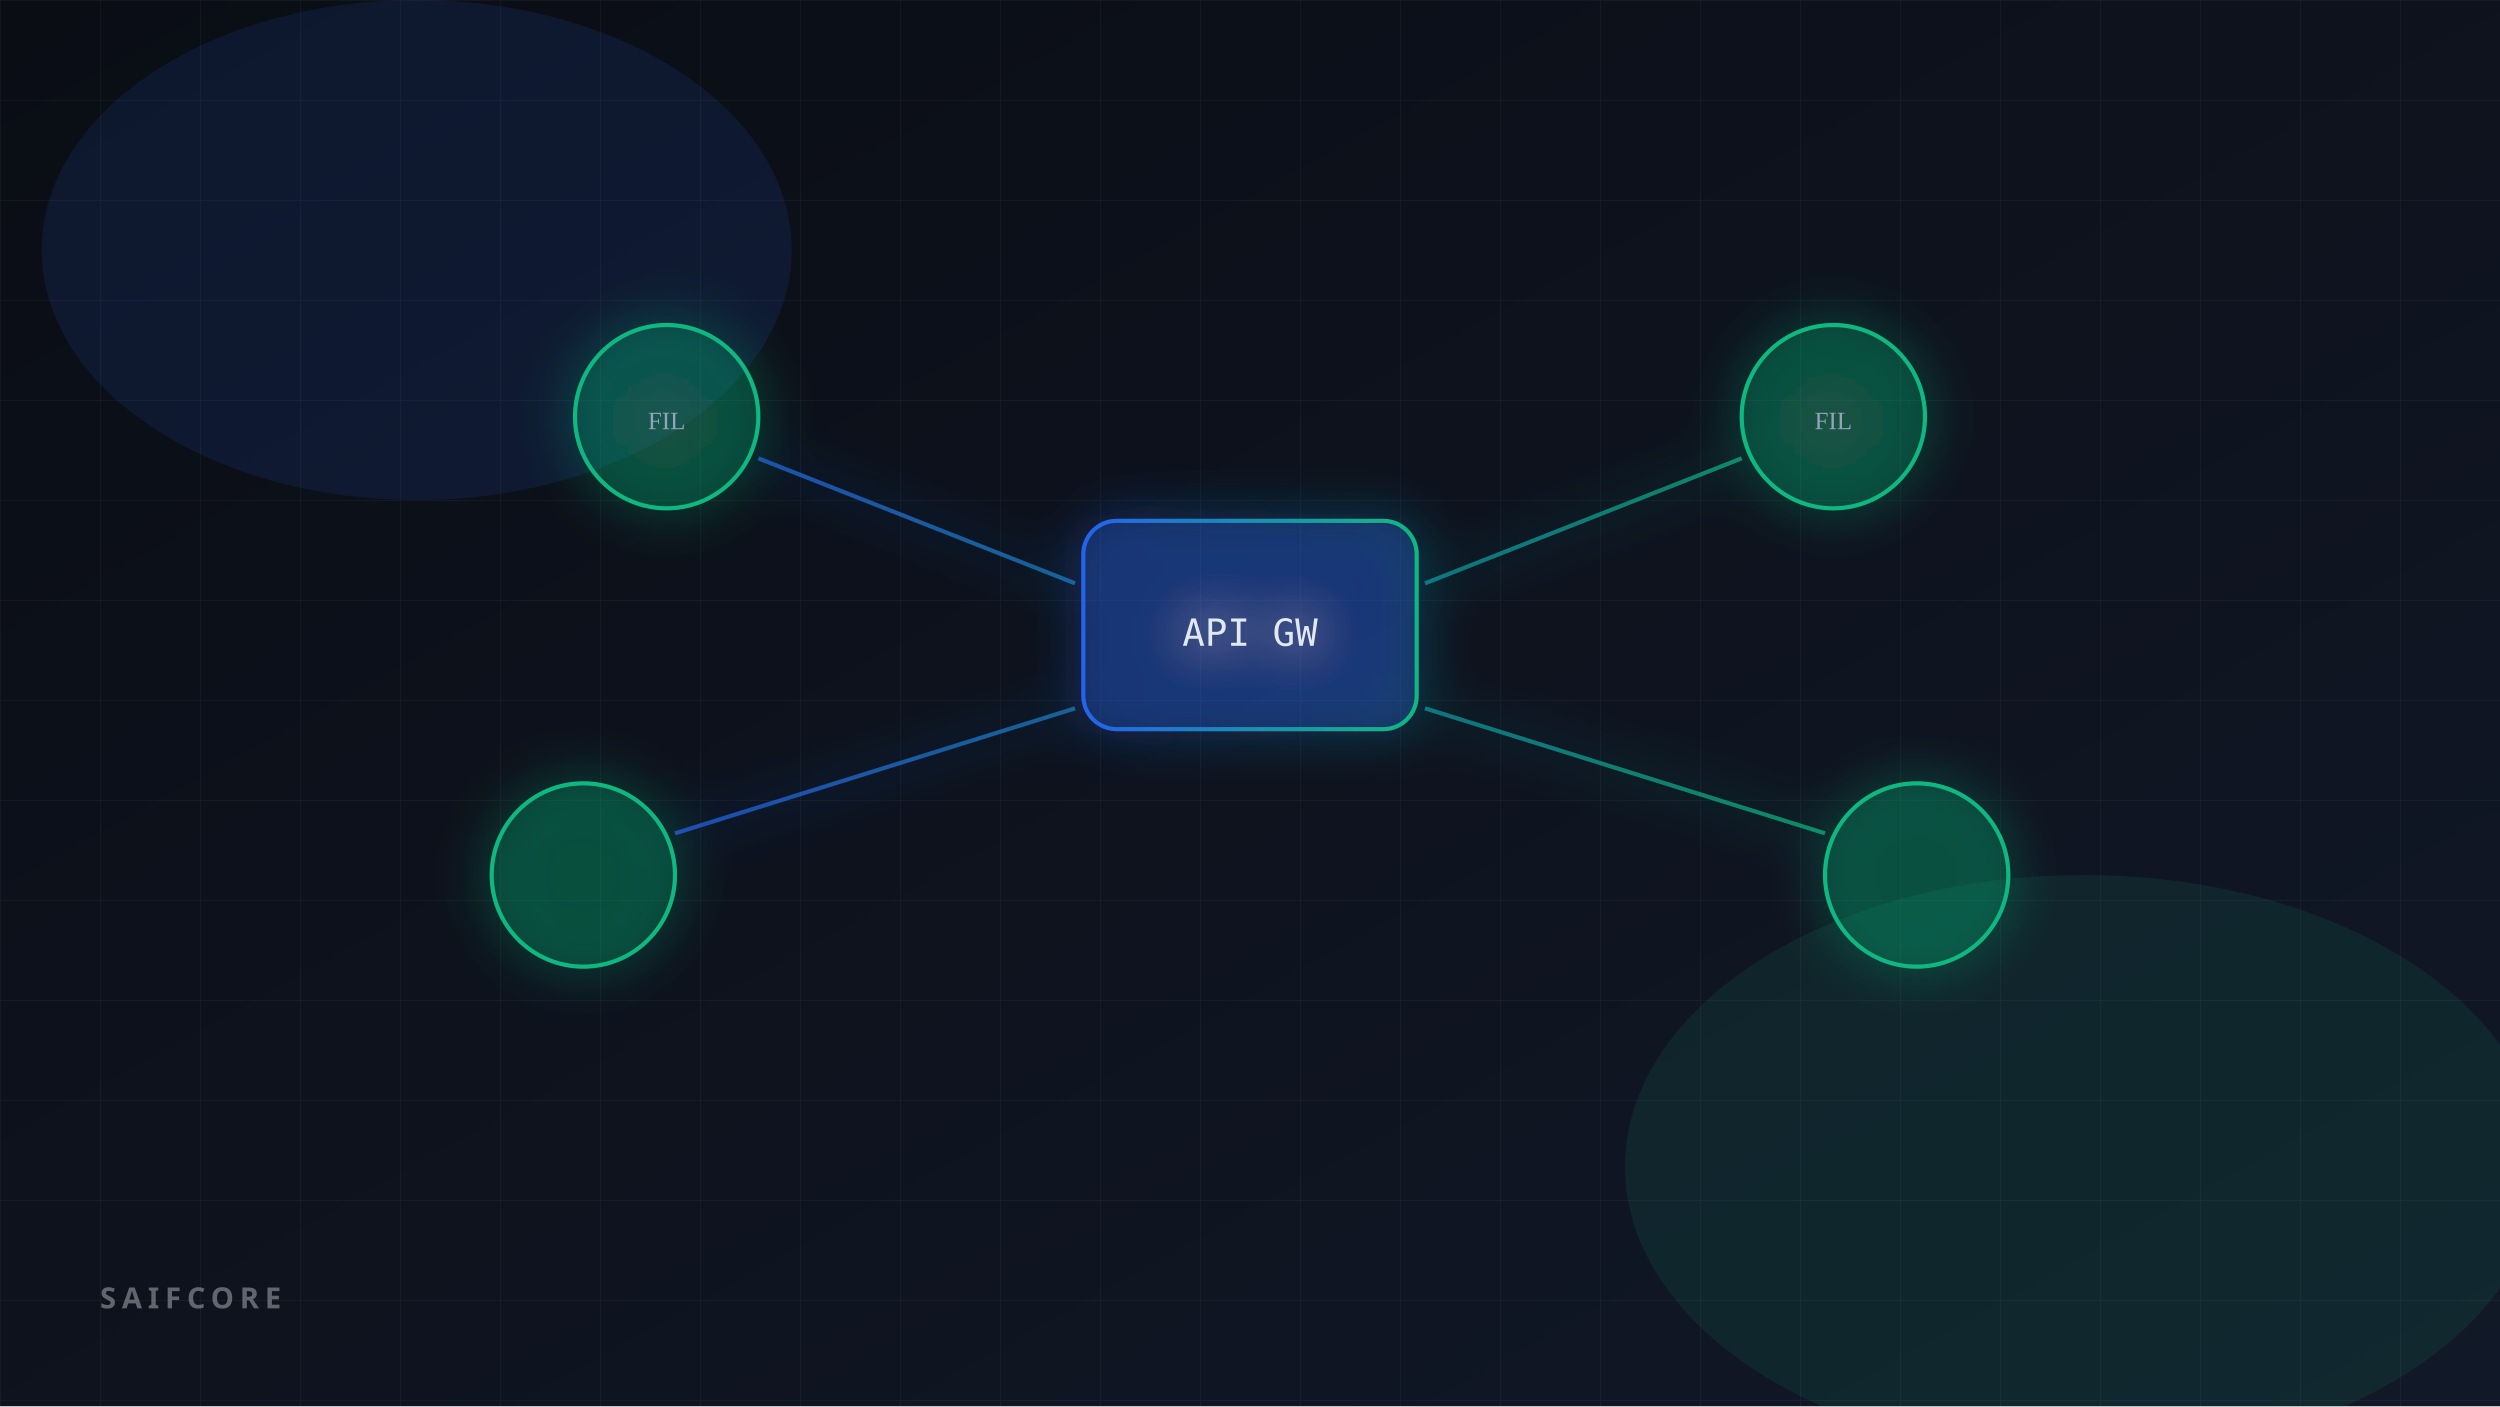
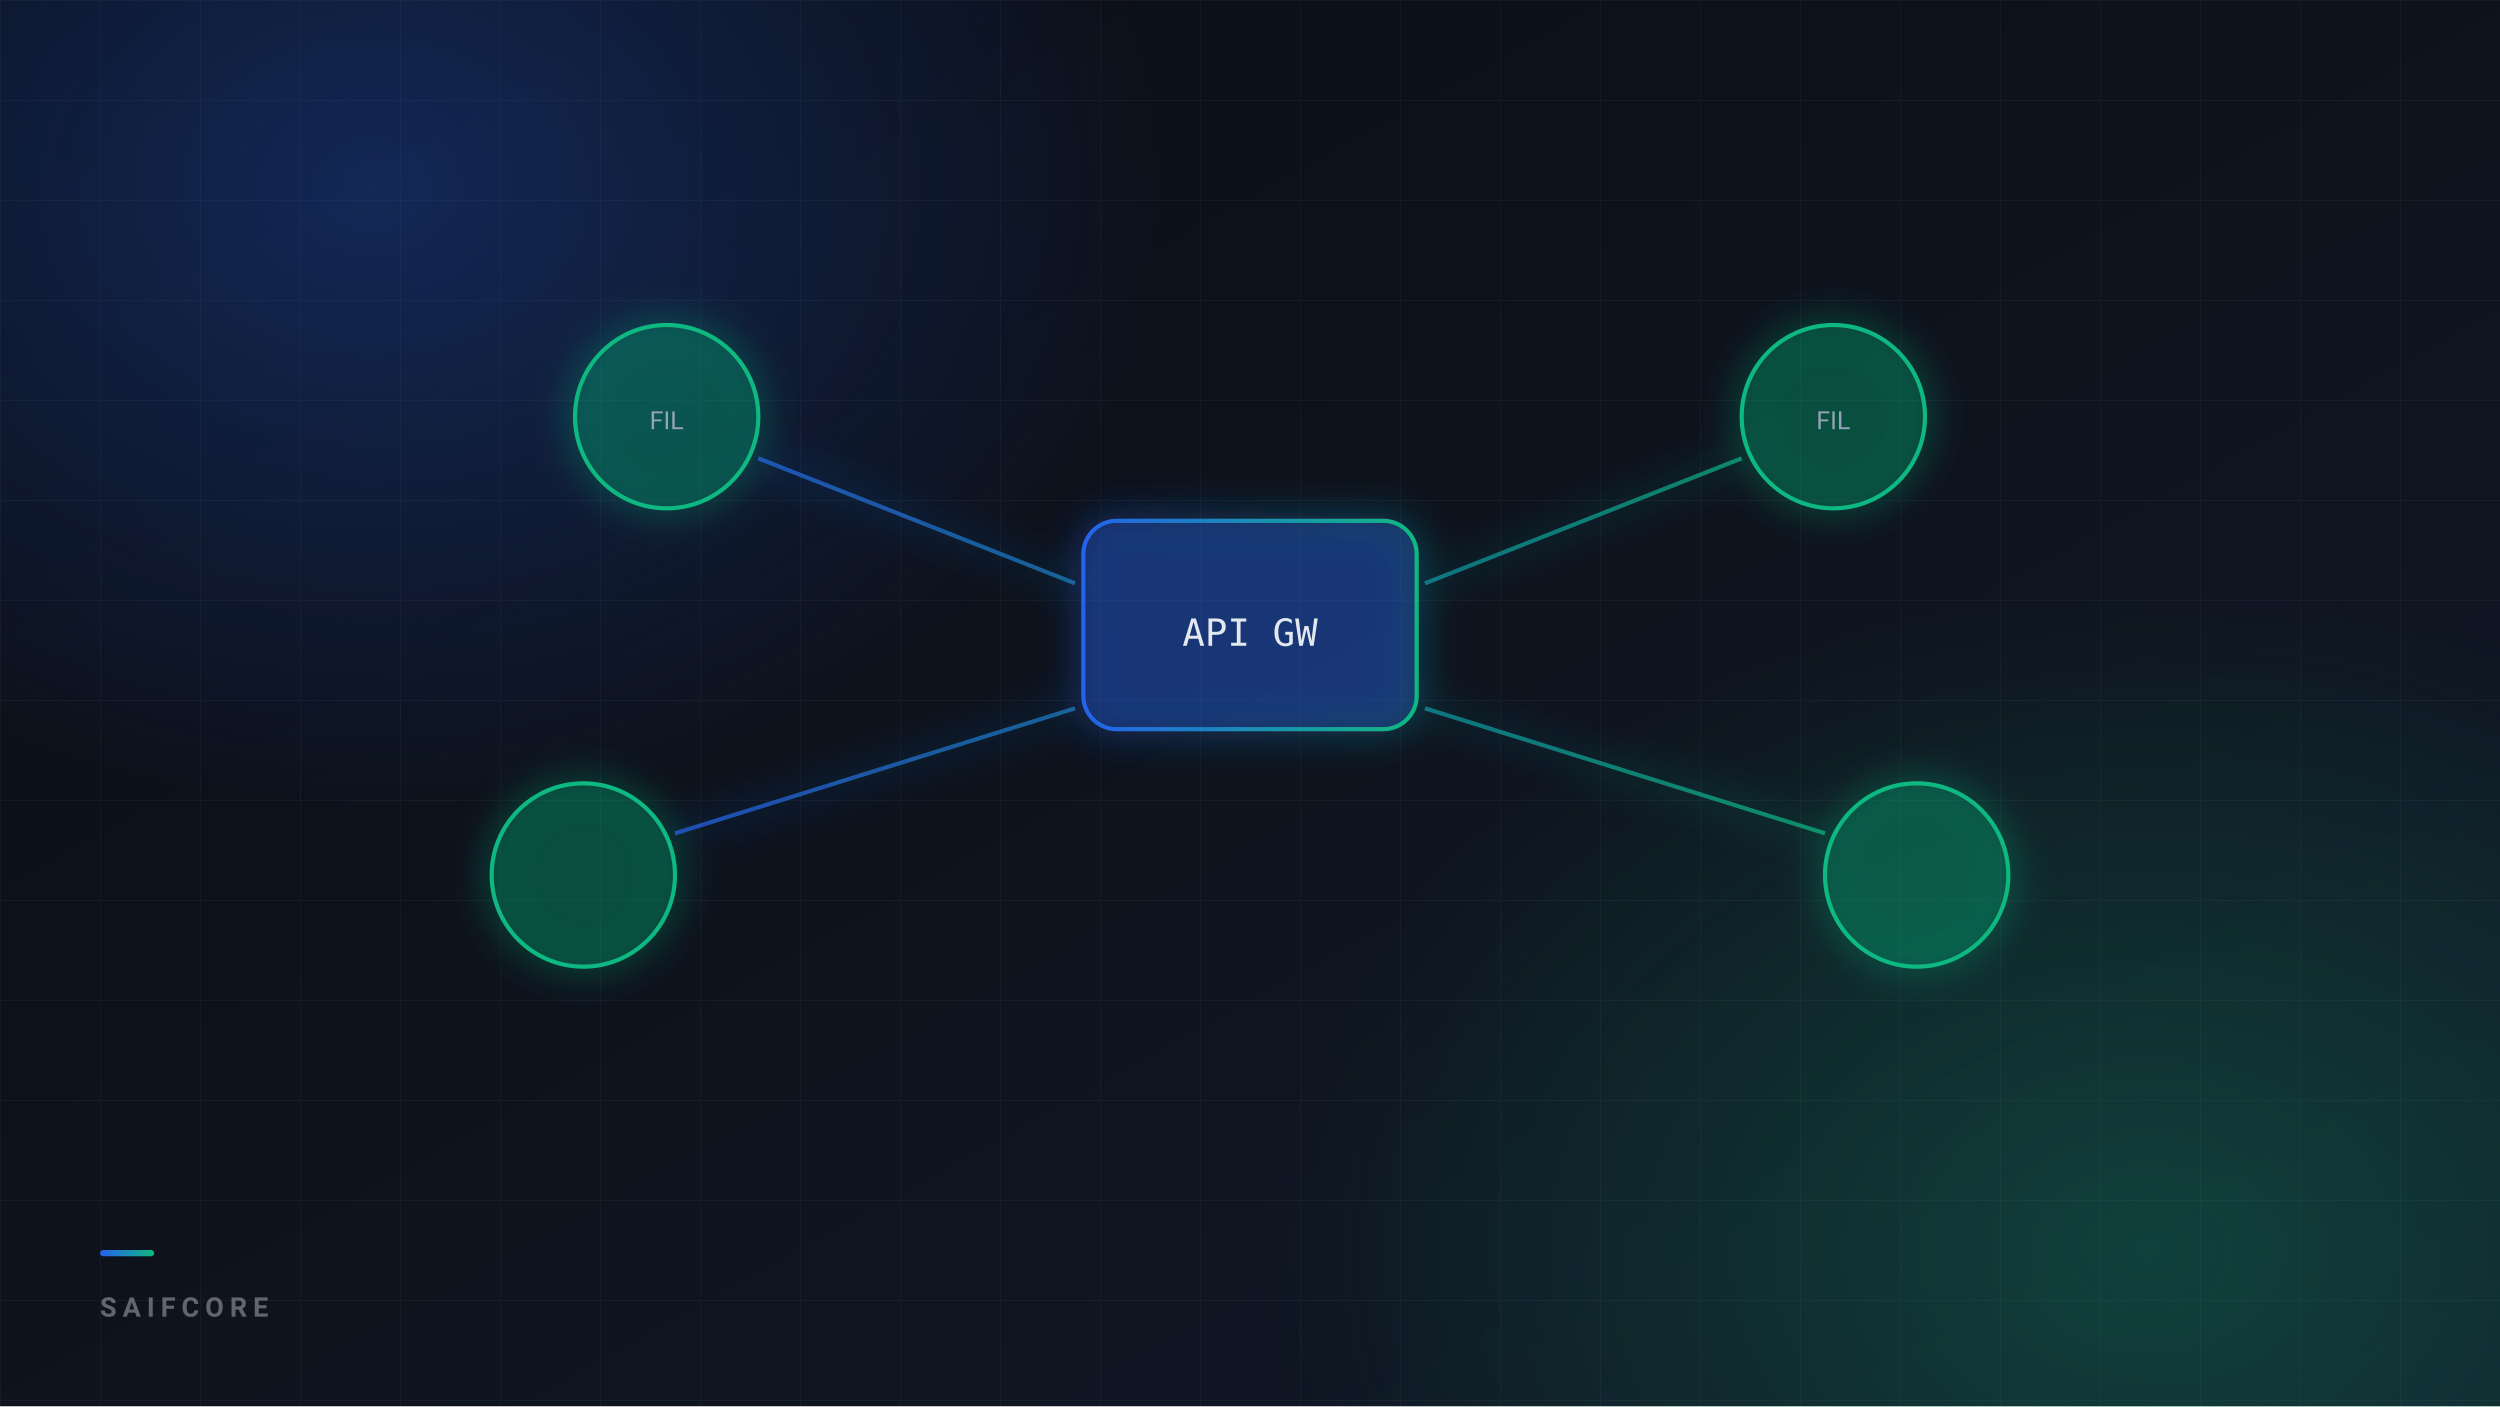
- <svg xmlns="http://www.w3.org/2000/svg" viewBox="0 0 1200 675" role="img" aria-hidden="true">
+ <svg xmlns="http://www.w3.org/2000/svg" viewBox="0 0 1200 675" role="img" aria-hidden="true" font-family="ui-sans-serif,system-ui,-apple-system,Segoe UI,Roboto,sans-serif">
  <defs>
    <linearGradient id="bg" x1="0%" y1="0%" x2="100%" y2="100%">
      <stop offset="0%" stop-color="#0a0d14" />
      <stop offset="100%" stop-color="#111827" />
    </linearGradient>
    <linearGradient id="brand" x1="0%" y1="0%" x2="100%" y2="0%">
      <stop offset="0%" stop-color="#2563eb" />
      <stop offset="100%" stop-color="#10b981" />
    </linearGradient>
+     <radialGradient id="haloBlue">
+       <stop offset="0%" stop-color="#2563eb" stop-opacity="0.3" />
+       <stop offset="100%" stop-color="#2563eb" stop-opacity="0" />
+     </radialGradient>
+     <radialGradient id="haloGreen">
+       <stop offset="0%" stop-color="#10b981" stop-opacity="0.26" />
+       <stop offset="100%" stop-color="#10b981" stop-opacity="0" />
+     </radialGradient>
    <pattern id="grid" width="48" height="48" patternUnits="userSpaceOnUse">
      <path d="M48 0H0V48" fill="none" stroke="rgba(255,255,255,0.04)" stroke-width="1" />
    </pattern>
    <filter id="glow" x="-50%" y="-50%" width="200%" height="200%">
-       <feGaussianBlur stdDeviation="12" result="b" />
+       <feGaussianBlur stdDeviation="9" result="b" />
      <feMerge>
        <feMergeNode in="b" />
        <feMergeNode in="SourceGraphic" />
      </feMerge>
    </filter>
  </defs>
  <rect width="1200" height="675" fill="url(#bg)" />
  <rect width="1200" height="675" fill="url(#grid)" />
-   <ellipse cx="200" cy="120" rx="180" ry="120" fill="#2563eb" opacity="0.12" />
-   <ellipse cx="1000" cy="560" rx="220" ry="140" fill="#10b981" opacity="0.1" />
+   <ellipse cx="180" cy="90" rx="380" ry="300" fill="url(#haloBlue)" />
+   <ellipse cx="1030" cy="600" rx="420" ry="320" fill="url(#haloGreen)" />
  <g filter="url(#glow)">
    <rect x="520" y="250" width="160" height="100" rx="16" fill="rgba(37,99,235,0.25)" stroke="url(#brand)" stroke-width="2" />
-     <text x="600" y="310" text-anchor="middle" fill="#e2e8f0" font-family="ui-monospace,monospace" font-size="18">API GW</text>
    <circle cx="320" cy="200" r="44" fill="rgba(16,185,129,0.2)" stroke="#10b981" stroke-width="2" />
    <circle cx="880" cy="200" r="44" fill="rgba(16,185,129,0.2)" stroke="#10b981" stroke-width="2" />
    <circle cx="280" cy="420" r="44" fill="rgba(16,185,129,0.2)" stroke="#10b981" stroke-width="2" />
    <circle cx="920" cy="420" r="44" fill="rgba(16,185,129,0.2)" stroke="#10b981" stroke-width="2" />
    <path d="M364 220 L516 280 M836 220 L684 280 M324 400 L516 340 M876 400 L684 340" stroke="url(#brand)" stroke-width="2" opacity="0.7" />
+   </g>
+   <g>
+     <text x="600" y="310" text-anchor="middle" fill="#e2e8f0" font-family="ui-monospace,monospace" font-size="18">API GW</text>
    <text x="320" y="206" text-anchor="middle" fill="#94a3b8" font-size="12">FIL</text>
    <text x="880" y="206" text-anchor="middle" fill="#94a3b8" font-size="12">FIL</text>
  </g>
-   <text x="48" y="628" fill="rgba(255,255,255,0.35)" font-family="ui-sans-serif,system-ui,sans-serif" font-size="14" font-weight="600" letter-spacing="0.2em">SAIFCORE</text>
+   <rect x="48" y="600" width="26" height="3" rx="1.5" fill="url(#brand)" />
+   <text x="48" y="632" fill="rgba(255,255,255,0.35)" font-size="13" font-weight="700" letter-spacing="0.22em">SAIFCORE</text>
</svg>
